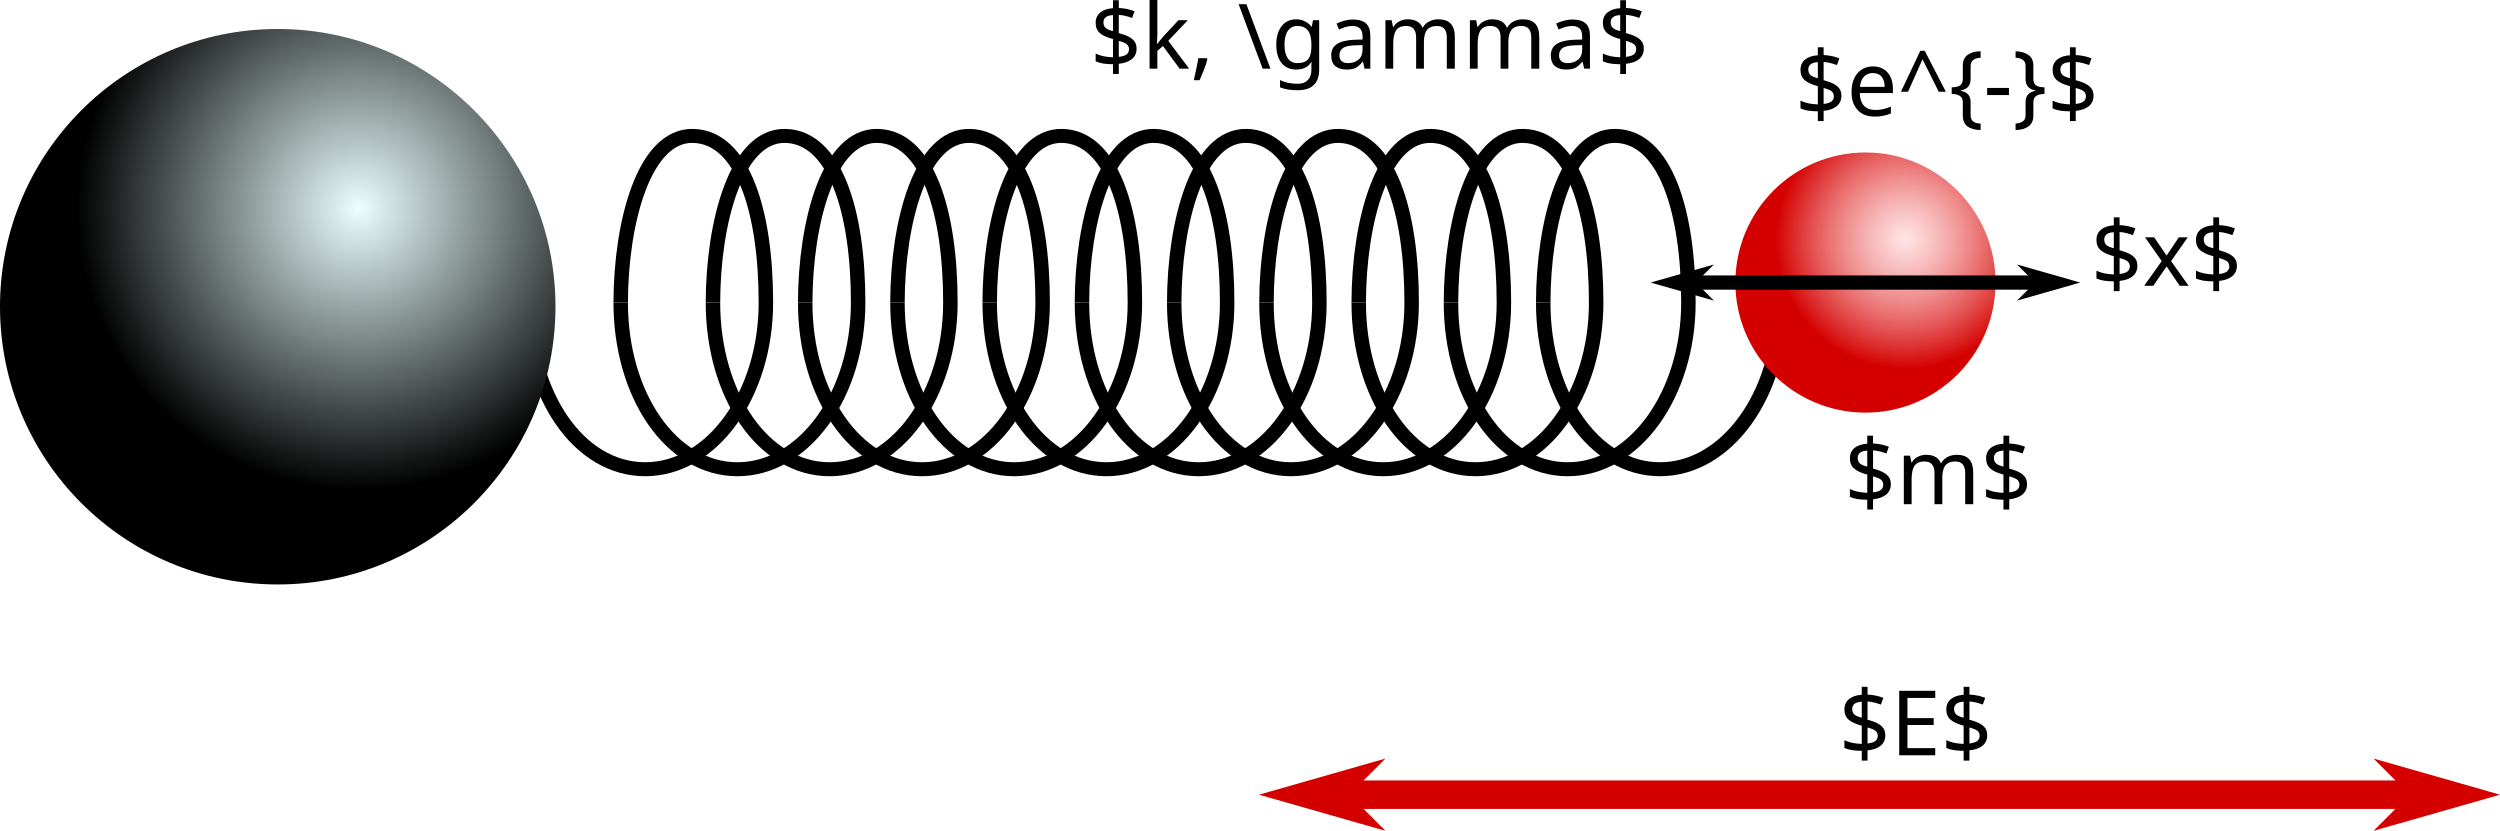
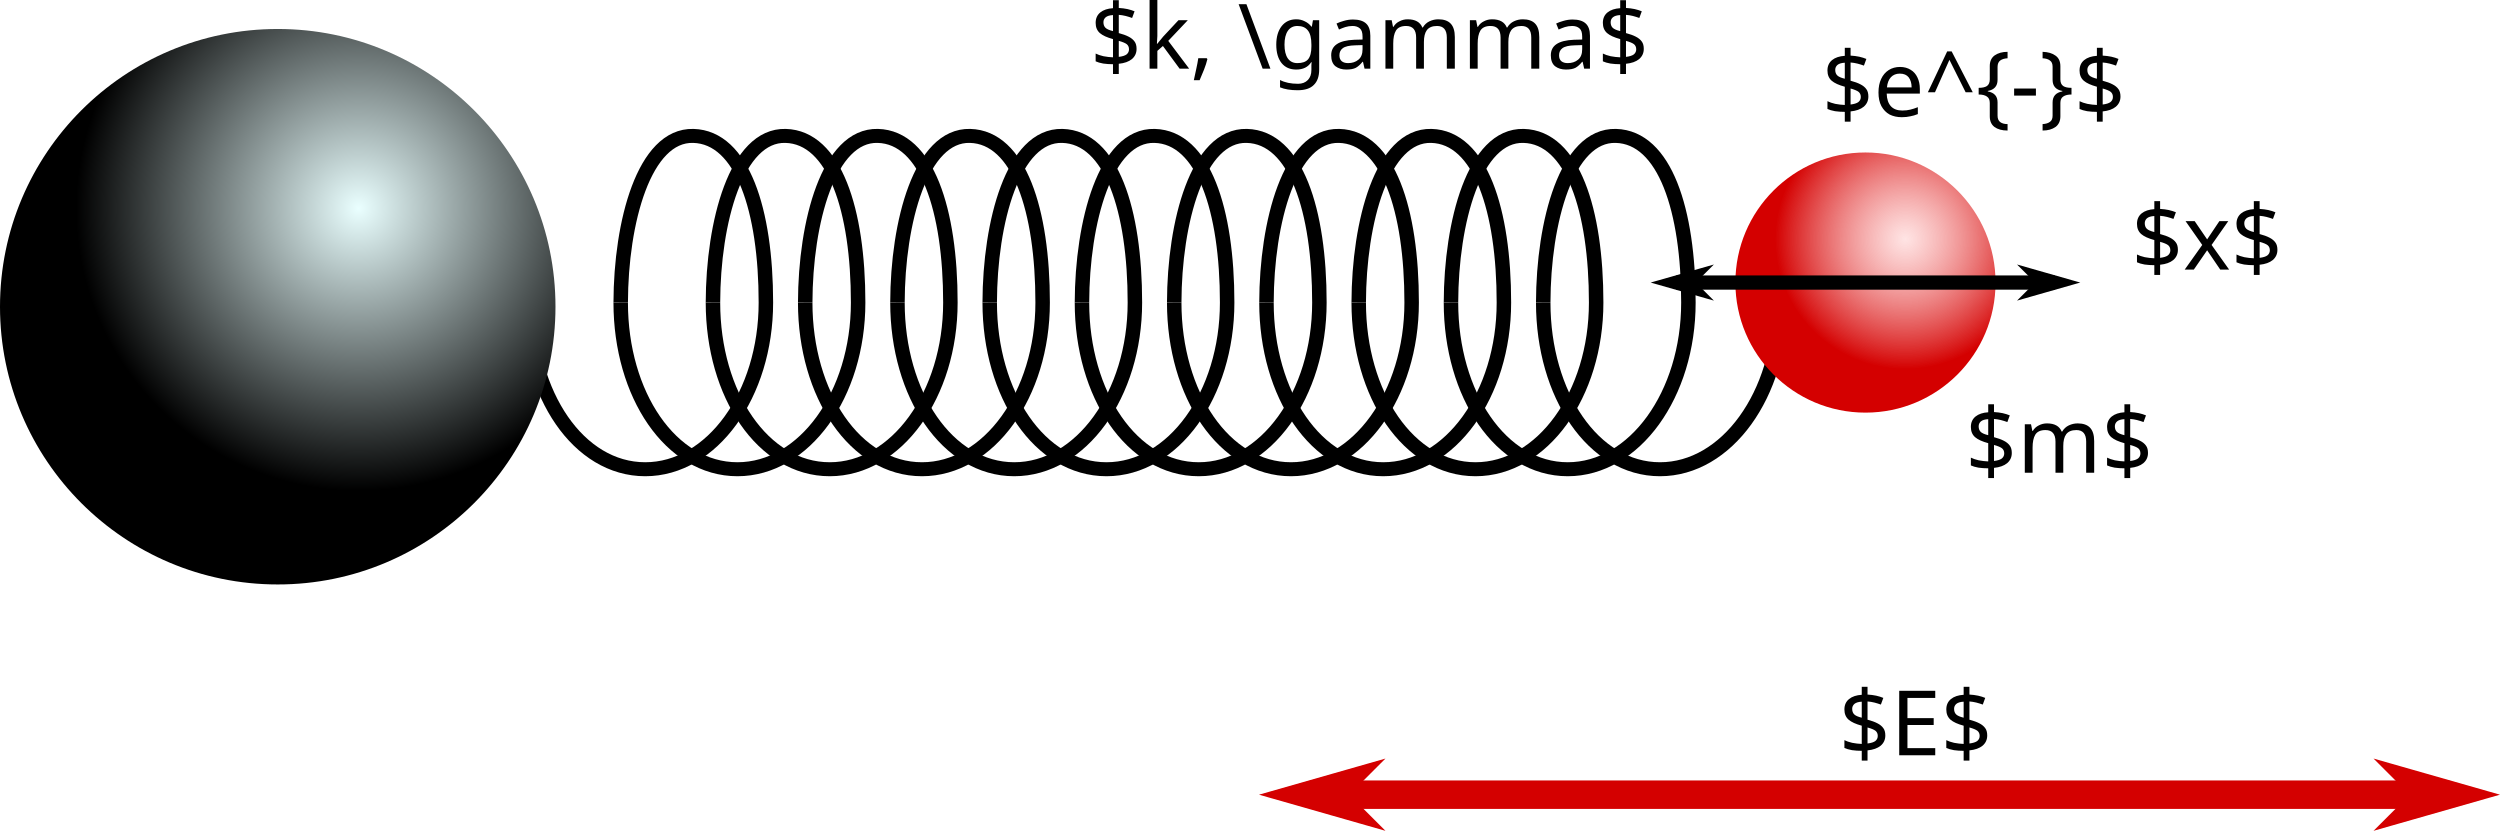
<svg xmlns="http://www.w3.org/2000/svg" xmlns:xlink="http://www.w3.org/1999/xlink" width="175.669mm" height="58.38mm" viewBox="0 0 175.669 58.38" version="1.1" id="svg1216">
  <defs id="defs1210">
    <marker orient="auto" refY="0" refX="0" id="Arrow1Send" style="overflow:visible">
      <path id="path1287" d="M 0,0 5,-5 -12.5,0 5,5 Z" style="fill:#d40000;fill-opacity:1;fill-rule:evenodd;stroke:#d40000;stroke-width:1pt;stroke-opacity:1" transform="matrix(-0.2,0,0,-0.2,-1.2,0)" />
    </marker>
    <marker orient="auto" refY="0" refX="0" id="marker1580" style="overflow:visible">
      <path id="path1578" d="M 0,0 5,-5 -12.5,0 5,5 Z" style="fill:#d40000;fill-opacity:1;fill-rule:evenodd;stroke:#d40000;stroke-width:1pt;stroke-opacity:1" transform="matrix(0.2,0,0,0.2,1.2,0)" />
    </marker>
    <marker orient="auto" refY="0" refX="0" id="Arrow1Sstart" style="overflow:visible">
      <path id="path1284" d="M 0,0 5,-5 -12.5,0 5,5 Z" style="fill:#000000;fill-opacity:1;fill-rule:evenodd;stroke:#000000;stroke-width:1pt;stroke-opacity:1" transform="matrix(0.2,0,0,0.2,1.2,0)" />
    </marker>
    <linearGradient id="linearGradient945">
      <stop id="stop943" offset="0" style="stop-color:#ffd4d4;stop-opacity:0.627" />
      <stop id="stop941" offset="1" style="stop-color:#d40000;stop-opacity:1" />
    </linearGradient>
    <linearGradient id="linearGradient911">
      <stop id="stop909" offset="0" style="stop-color:#eaffff;stop-opacity:1" />
      <stop id="stop907" offset="1" style="stop-color:#000000;stop-opacity:1;" />
    </linearGradient>
    <marker style="overflow:visible" id="marker18155" refX="0" refY="0" orient="auto">
      <path transform="matrix(0.4,0,0,0.4,4,0)" style="fill:#000000;fill-opacity:1;fill-rule:evenodd;stroke:#000000;stroke-width:1pt;stroke-opacity:1" d="M 0,0 5,-5 -12.5,0 5,5 Z" id="path18153" />
    </marker>
    <marker style="overflow:visible" id="marker18155-3" refX="0" refY="0" orient="auto">
      <path transform="matrix(0.4,0,0,0.4,4,0)" style="fill:#000000;fill-opacity:1;fill-rule:evenodd;stroke:#000000;stroke-width:1pt;stroke-opacity:1" d="M 0,0 5,-5 -12.5,0 5,5 Z" id="path18153-0" />
    </marker>
    <marker style="overflow:visible" id="marker18155-35" refX="0" refY="0" orient="auto">
      <path transform="matrix(0.4,0,0,0.4,4,0)" style="fill:#000000;fill-opacity:1;fill-rule:evenodd;stroke:#000000;stroke-width:1pt;stroke-opacity:1" d="M 0,0 5,-5 -12.5,0 5,5 Z" id="path18153-6" />
    </marker>
    <marker style="overflow:visible" id="marker18155-3-7" refX="0" refY="0" orient="auto">
      <path transform="matrix(0.4,0,0,0.4,4,0)" style="fill:#000000;fill-opacity:1;fill-rule:evenodd;stroke:#000000;stroke-width:1pt;stroke-opacity:1" d="M 0,0 5,-5 -12.5,0 5,5 Z" id="path18153-0-5" />
    </marker>
    <radialGradient xlink:href="#linearGradient911" id="radialGradient913" cx="-112.785" cy="188.088" fx="-112.785" fy="188.088" r="10.785" gradientUnits="userSpaceOnUse" gradientTransform="matrix(1.841213,0,0,1.841213,71.66676,-113.6474)" />
    <radialGradient xlink:href="#linearGradient945" id="radialGradient967" cx="-67.662" cy="179.451" fx="-67.662" fy="179.451" r="4.964" gradientUnits="userSpaceOnUse" gradientTransform="matrix(1.841213,0,0,1.841213,97.26491,-95.58257)" />
    <marker orient="auto" refY="0" refX="0" id="marker1580-7" style="overflow:visible">
      <path id="path1578-8" d="M 0,0 5,-5 -12.5,0 5,5 Z" style="fill:#000000;fill-opacity:1;fill-rule:evenodd;stroke:#000000;stroke-width:1pt;stroke-opacity:1" transform="matrix(0.2,0,0,0.2,1.2,0)" />
    </marker>
    <marker orient="auto" refY="0" refX="0" id="Arrow1Send-4" style="overflow:visible">
      <path id="path1287-5" d="M 0,0 5,-5 -12.5,0 5,5 Z" style="fill:#000000;fill-opacity:1;fill-rule:evenodd;stroke:#000000;stroke-width:1pt;stroke-opacity:1" transform="matrix(-0.2,0,0,-0.2,-1.2,0)" />
    </marker>
  </defs>
  <g id="layer1" transform="translate(161.1919,-218.0265)">
    <g id="g1201" style="stroke-width:4.109;stroke-miterlimit:4;stroke-dasharray:none" transform="matrix(0.2475347,0,0,0.2392251,-59.20831,184.0205)">
      <path id="path969" d="m -235.797,231.025 c 0.05,-23.634 6.643,-49.334 20.606,-48.954 13.963,0.38 20.606,21.917 20.606,48.954 0,27.037 -15.336,48.954 -34.255,48.954 -18.919,0 -33.144,-21.917 -33.144,-48.954" style="opacity:1;fill:none;fill-opacity:0.627;fill-rule:evenodd;stroke:#000000;stroke-width:4.109;stroke-linecap:butt;stroke-linejoin:round;stroke-miterlimit:4;stroke-dasharray:none;stroke-dashoffset:0;stroke-opacity:1" />
      <path id="path969-2" d="m -209.61,231.025 c 0.05,-23.634 6.643,-49.334 20.606,-48.954 13.963,0.38 20.606,21.917 20.606,48.954 0,27.037 -15.336,48.954 -34.255,48.954 -18.919,0 -33.144,-21.917 -33.144,-48.954" style="opacity:1;fill:none;fill-opacity:0.627;fill-rule:evenodd;stroke:#000000;stroke-width:4.109;stroke-linecap:butt;stroke-linejoin:round;stroke-miterlimit:4;stroke-dasharray:none;stroke-dashoffset:0;stroke-opacity:1" />
      <path id="path969-2-3" d="m -183.422,231.025 c 0.05,-23.634 6.643,-49.334 20.606,-48.954 13.963,0.38 20.606,21.917 20.606,48.954 0,27.037 -15.336,48.954 -34.255,48.954 -18.919,0 -33.144,-21.917 -33.144,-48.954" style="opacity:1;fill:none;fill-opacity:0.627;fill-rule:evenodd;stroke:#000000;stroke-width:4.109;stroke-linecap:butt;stroke-linejoin:round;stroke-miterlimit:4;stroke-dasharray:none;stroke-dashoffset:0;stroke-opacity:1" />
      <path id="path969-7" d="m -157.235,231.025 c 0.05,-23.634 6.643,-49.334 20.606,-48.954 13.963,0.38 20.606,21.917 20.606,48.954 0,27.037 -15.336,48.954 -34.255,48.954 -18.919,0 -33.144,-21.917 -33.144,-48.954" style="opacity:1;fill:none;fill-opacity:0.627;fill-rule:evenodd;stroke:#000000;stroke-width:4.109;stroke-linecap:butt;stroke-linejoin:round;stroke-miterlimit:4;stroke-dasharray:none;stroke-dashoffset:0;stroke-opacity:1" />
      <path id="path969-2-5" d="m -131.047,231.025 c 0.05,-23.634 6.643,-49.334 20.606,-48.954 13.963,0.38 20.606,21.917 20.606,48.954 0,27.037 -15.336,48.954 -34.255,48.954 -18.919,0 -33.144,-21.917 -33.144,-48.954" style="opacity:1;fill:none;fill-opacity:0.627;fill-rule:evenodd;stroke:#000000;stroke-width:4.109;stroke-linecap:butt;stroke-linejoin:round;stroke-miterlimit:4;stroke-dasharray:none;stroke-dashoffset:0;stroke-opacity:1" />
      <path id="path969-2-3-9" d="m -104.859,231.025 c 0.05,-23.634 6.643,-49.334 20.606,-48.954 13.963,0.38 20.606,21.917 20.606,48.954 0,27.037 -15.336,48.954 -34.255,48.954 -18.919,0 -33.144,-21.917 -33.144,-48.954" style="opacity:1;fill:none;fill-opacity:0.627;fill-rule:evenodd;stroke:#000000;stroke-width:4.109;stroke-linecap:butt;stroke-linejoin:round;stroke-miterlimit:4;stroke-dasharray:none;stroke-dashoffset:0;stroke-opacity:1" />
      <path id="path969-22" d="m -78.672,231.025 c 0.05,-23.634 6.643,-49.334 20.606,-48.954 13.963,0.38 20.606,21.917 20.606,48.954 0,27.037 -15.336,48.954 -34.255,48.954 -18.919,0 -33.144,-21.917 -33.144,-48.954" style="opacity:1;fill:none;fill-opacity:0.627;fill-rule:evenodd;stroke:#000000;stroke-width:4.109;stroke-linecap:butt;stroke-linejoin:round;stroke-miterlimit:4;stroke-dasharray:none;stroke-dashoffset:0;stroke-opacity:1" />
      <path id="path969-2-8" d="m -52.484,231.025 c 0.05,-23.634 6.643,-49.334 20.606,-48.954 13.963,0.38 20.606,21.917 20.606,48.954 0,27.037 -15.336,48.954 -34.255,48.954 -18.919,0 -33.144,-21.917 -33.144,-48.954" style="opacity:1;fill:none;fill-opacity:0.627;fill-rule:evenodd;stroke:#000000;stroke-width:4.109;stroke-linecap:butt;stroke-linejoin:round;stroke-miterlimit:4;stroke-dasharray:none;stroke-dashoffset:0;stroke-opacity:1" />
      <path id="path969-2-3-97" d="m -26.297,231.025 c 0.05,-23.634 6.643,-49.334 20.606,-48.954 13.963,0.38 20.606,21.917 20.606,48.954 0,27.037 -15.336,48.954 -34.255,48.954 -18.919,0 -33.144,-21.917 -33.144,-48.954" style="opacity:1;fill:none;fill-opacity:0.627;fill-rule:evenodd;stroke:#000000;stroke-width:4.109;stroke-linecap:butt;stroke-linejoin:round;stroke-miterlimit:4;stroke-dasharray:none;stroke-dashoffset:0;stroke-opacity:1" />
      <path id="path969-7-3" d="m -0.109,231.025 c 0.05,-23.634 6.643,-49.334 20.606,-48.954 13.963,0.38 20.606,21.917 20.606,48.954 0,27.037 -15.336,48.954 -34.255,48.954 -18.919,0 -33.144,-21.917 -33.144,-48.954" style="opacity:1;fill:none;fill-opacity:0.627;fill-rule:evenodd;stroke:#000000;stroke-width:4.109;stroke-linecap:butt;stroke-linejoin:round;stroke-miterlimit:4;stroke-dasharray:none;stroke-dashoffset:0;stroke-opacity:1" />
      <path id="path969-2-5-6" d="m 26.078,231.025 c 0.05,-23.634 6.643,-49.334 20.606,-48.954 13.963,0.38 20.606,21.917 20.606,48.954 0,27.037 -15.336,48.954 -34.255,48.954 -18.919,0 -33.144,-21.917 -33.144,-48.954" style="opacity:1;fill:none;fill-opacity:0.627;fill-rule:evenodd;stroke:#000000;stroke-width:4.109;stroke-linecap:butt;stroke-linejoin:round;stroke-miterlimit:4;stroke-dasharray:none;stroke-dashoffset:0;stroke-opacity:1" />
      <path id="path969-2-3-9-1" d="m 93.478,231.025 c 0,27.037 -15.336,48.954 -34.255,48.954 -18.919,0 -33.144,-21.917 -33.144,-48.954" style="opacity:1;fill:none;fill-opacity:0.627;fill-rule:evenodd;stroke:#000000;stroke-width:4.109;stroke-linecap:butt;stroke-linejoin:round;stroke-miterlimit:4;stroke-dasharray:none;stroke-dashoffset:0;stroke-opacity:1" />
    </g>
    <circle style="opacity:1;fill:url(#radialGradient967);fill-opacity:1;fill-rule:evenodd;stroke:none;stroke-width:0.37;stroke-linecap:butt;stroke-linejoin:round;stroke-miterlimit:4;stroke-dasharray:none;stroke-dashoffset:0;stroke-opacity:1" id="path905-5" cx="-30.11" cy="237.881" r="9.14" />
    <circle style="opacity:1;fill:url(#radialGradient913);fill-opacity:1;fill-rule:evenodd;stroke:none;stroke-width:1;stroke-linecap:butt;stroke-linejoin:round;stroke-miterlimit:4;stroke-dasharray:none;stroke-dashoffset:0;stroke-opacity:1" id="path905" cx="-141.676" cy="239.579" r="19.516" />
    <path style="fill:none;stroke:#d40000;stroke-width:2;stroke-linecap:butt;stroke-linejoin:miter;stroke-miterlimit:4;stroke-dasharray:none;stroke-opacity:1;marker-start:url(#marker1580);marker-end:url(#Arrow1Send)" d="M -69.155,273.867 H 10.906" id="path1270" />
    <path style="fill:none;stroke:#000000;stroke-width:1;stroke-linecap:butt;stroke-linejoin:miter;stroke-miterlimit:4;stroke-dasharray:none;stroke-opacity:1;marker-start:url(#marker1580-7);marker-end:url(#Arrow1Send-4)" d="m -43.418,237.881 h 26.615" id="path1270-0" />
-     <g id="g8093">
-       <text id="text1075-0-2-8" y="226.159" x="-35.068" style="font-style:normal;font-weight:normal;font-size:10.583px;line-height:1.25;font-family:sans-serif;letter-spacing:0px;word-spacing:0px;fill:#000000;fill-opacity:1;stroke:none;stroke-width:0.265" xml:space="preserve">
-         <tspan style="font-size:6.35px;stroke-width:0.265" y="226.159" x="-35.068" id="tspan1073-6-6-6">$e^{-}$</tspan>
-       </text>
-       <text id="text1075-0-2-8-2" y="222.851" x="-84.593" style="font-style:normal;font-weight:normal;font-size:10.583px;line-height:1.25;font-family:sans-serif;letter-spacing:0px;word-spacing:0px;fill:#000000;fill-opacity:1;stroke:none;stroke-width:0.265" xml:space="preserve">
-         <tspan style="font-size:6.35px;stroke-width:0.265" y="222.851" x="-84.593" id="tspan1073-6-6-6-9">$k, \gamma$</tspan>
-       </text>
-       <text id="text1075-0-2-8-2-3" y="253.451" x="-31.593" style="font-style:normal;font-weight:normal;font-size:10.583px;line-height:1.25;font-family:sans-serif;letter-spacing:0px;word-spacing:0px;fill:#000000;fill-opacity:1;stroke:none;stroke-width:0.265" xml:space="preserve">
-         <tspan style="font-size:6.35px;stroke-width:0.265" y="253.451" x="-31.593" id="tspan1073-6-6-6-9-1">$m$</tspan>
-       </text>
-       <text id="text1075-0-2-8-2-3-9" y="271.097" x="-31.979" style="font-style:normal;font-weight:normal;font-size:10.583px;line-height:1.25;font-family:sans-serif;letter-spacing:0px;word-spacing:0px;fill:#000000;fill-opacity:1;stroke:none;stroke-width:0.265" xml:space="preserve">
-         <tspan style="font-size:6.35px;stroke-width:0.265" y="271.097" x="-31.979" id="tspan1073-6-6-6-9-1-4">$E$</tspan>
-       </text>
-       <text id="text1075-0-2-8-2-3-3" y="238.11" x="-14.268" style="font-style:normal;font-weight:normal;font-size:10.583px;line-height:1.25;font-family:sans-serif;letter-spacing:0px;word-spacing:0px;fill:#000000;fill-opacity:1;stroke:none;stroke-width:0.265" xml:space="preserve">
-         <tspan style="font-size:6.35px;stroke-width:0.265" y="238.11" x="-14.268" id="tspan1073-6-6-6-9-1-6">$x$</tspan>
-       </text>
-     </g>
+     <text xml:space="preserve" style="font-style:normal;font-weight:normal;font-size:10.583px;line-height:1.25;font-family:sans-serif;letter-spacing:0px;word-spacing:0px;fill:#000000;fill-opacity:1;stroke:none;stroke-width:0.265" x="-33.171" y="226.199" id="text1075-0-2-8">
+       <tspan id="tspan1073-6-6-6" x="-33.171" y="226.199" style="font-size:6.35px;stroke-width:0.265">$e^{-}$</tspan>
+     </text>
+     <text xml:space="preserve" style="font-style:normal;font-weight:normal;font-size:10.583px;line-height:1.25;font-family:sans-serif;letter-spacing:0px;word-spacing:0px;fill:#000000;fill-opacity:1;stroke:none;stroke-width:0.265" x="-84.593" y="222.851" id="text1075-0-2-8-2">
+       <tspan id="tspan1073-6-6-6-9" x="-84.593" y="222.851" style="font-size:6.35px;stroke-width:0.265">$k, \gamma$</tspan>
+     </text>
+     <text xml:space="preserve" style="font-style:normal;font-weight:normal;font-size:10.583px;line-height:1.25;font-family:sans-serif;letter-spacing:0px;word-spacing:0px;fill:#000000;fill-opacity:1;stroke:none;stroke-width:0.265" x="-23.095" y="251.244" id="text1075-0-2-8-2-3">
+       <tspan id="tspan1073-6-6-6-9-1" x="-23.095" y="251.244" style="font-size:6.35px;stroke-width:0.265">$m$</tspan>
+     </text>
+     <text xml:space="preserve" style="font-style:normal;font-weight:normal;font-size:10.583px;line-height:1.25;font-family:sans-serif;letter-spacing:0px;word-spacing:0px;fill:#000000;fill-opacity:1;stroke:none;stroke-width:0.265" x="-31.979" y="271.097" id="text1075-0-2-8-2-3-9">
+       <tspan id="tspan1073-6-6-6-9-1-4" x="-31.979" y="271.097" style="font-size:6.35px;stroke-width:0.265">$E$</tspan>
+     </text>
+     <text xml:space="preserve" style="font-style:normal;font-weight:normal;font-size:10.583px;line-height:1.25;font-family:sans-serif;letter-spacing:0px;word-spacing:0px;fill:#000000;fill-opacity:1;stroke:none;stroke-width:0.265" x="-11.421" y="236.971" id="text1075-0-2-8-2-3-3">
+       <tspan id="tspan1073-6-6-6-9-1-6" x="-11.421" y="236.971" style="font-size:6.35px;stroke-width:0.265">$x$</tspan>
+     </text>
  </g>
</svg>
